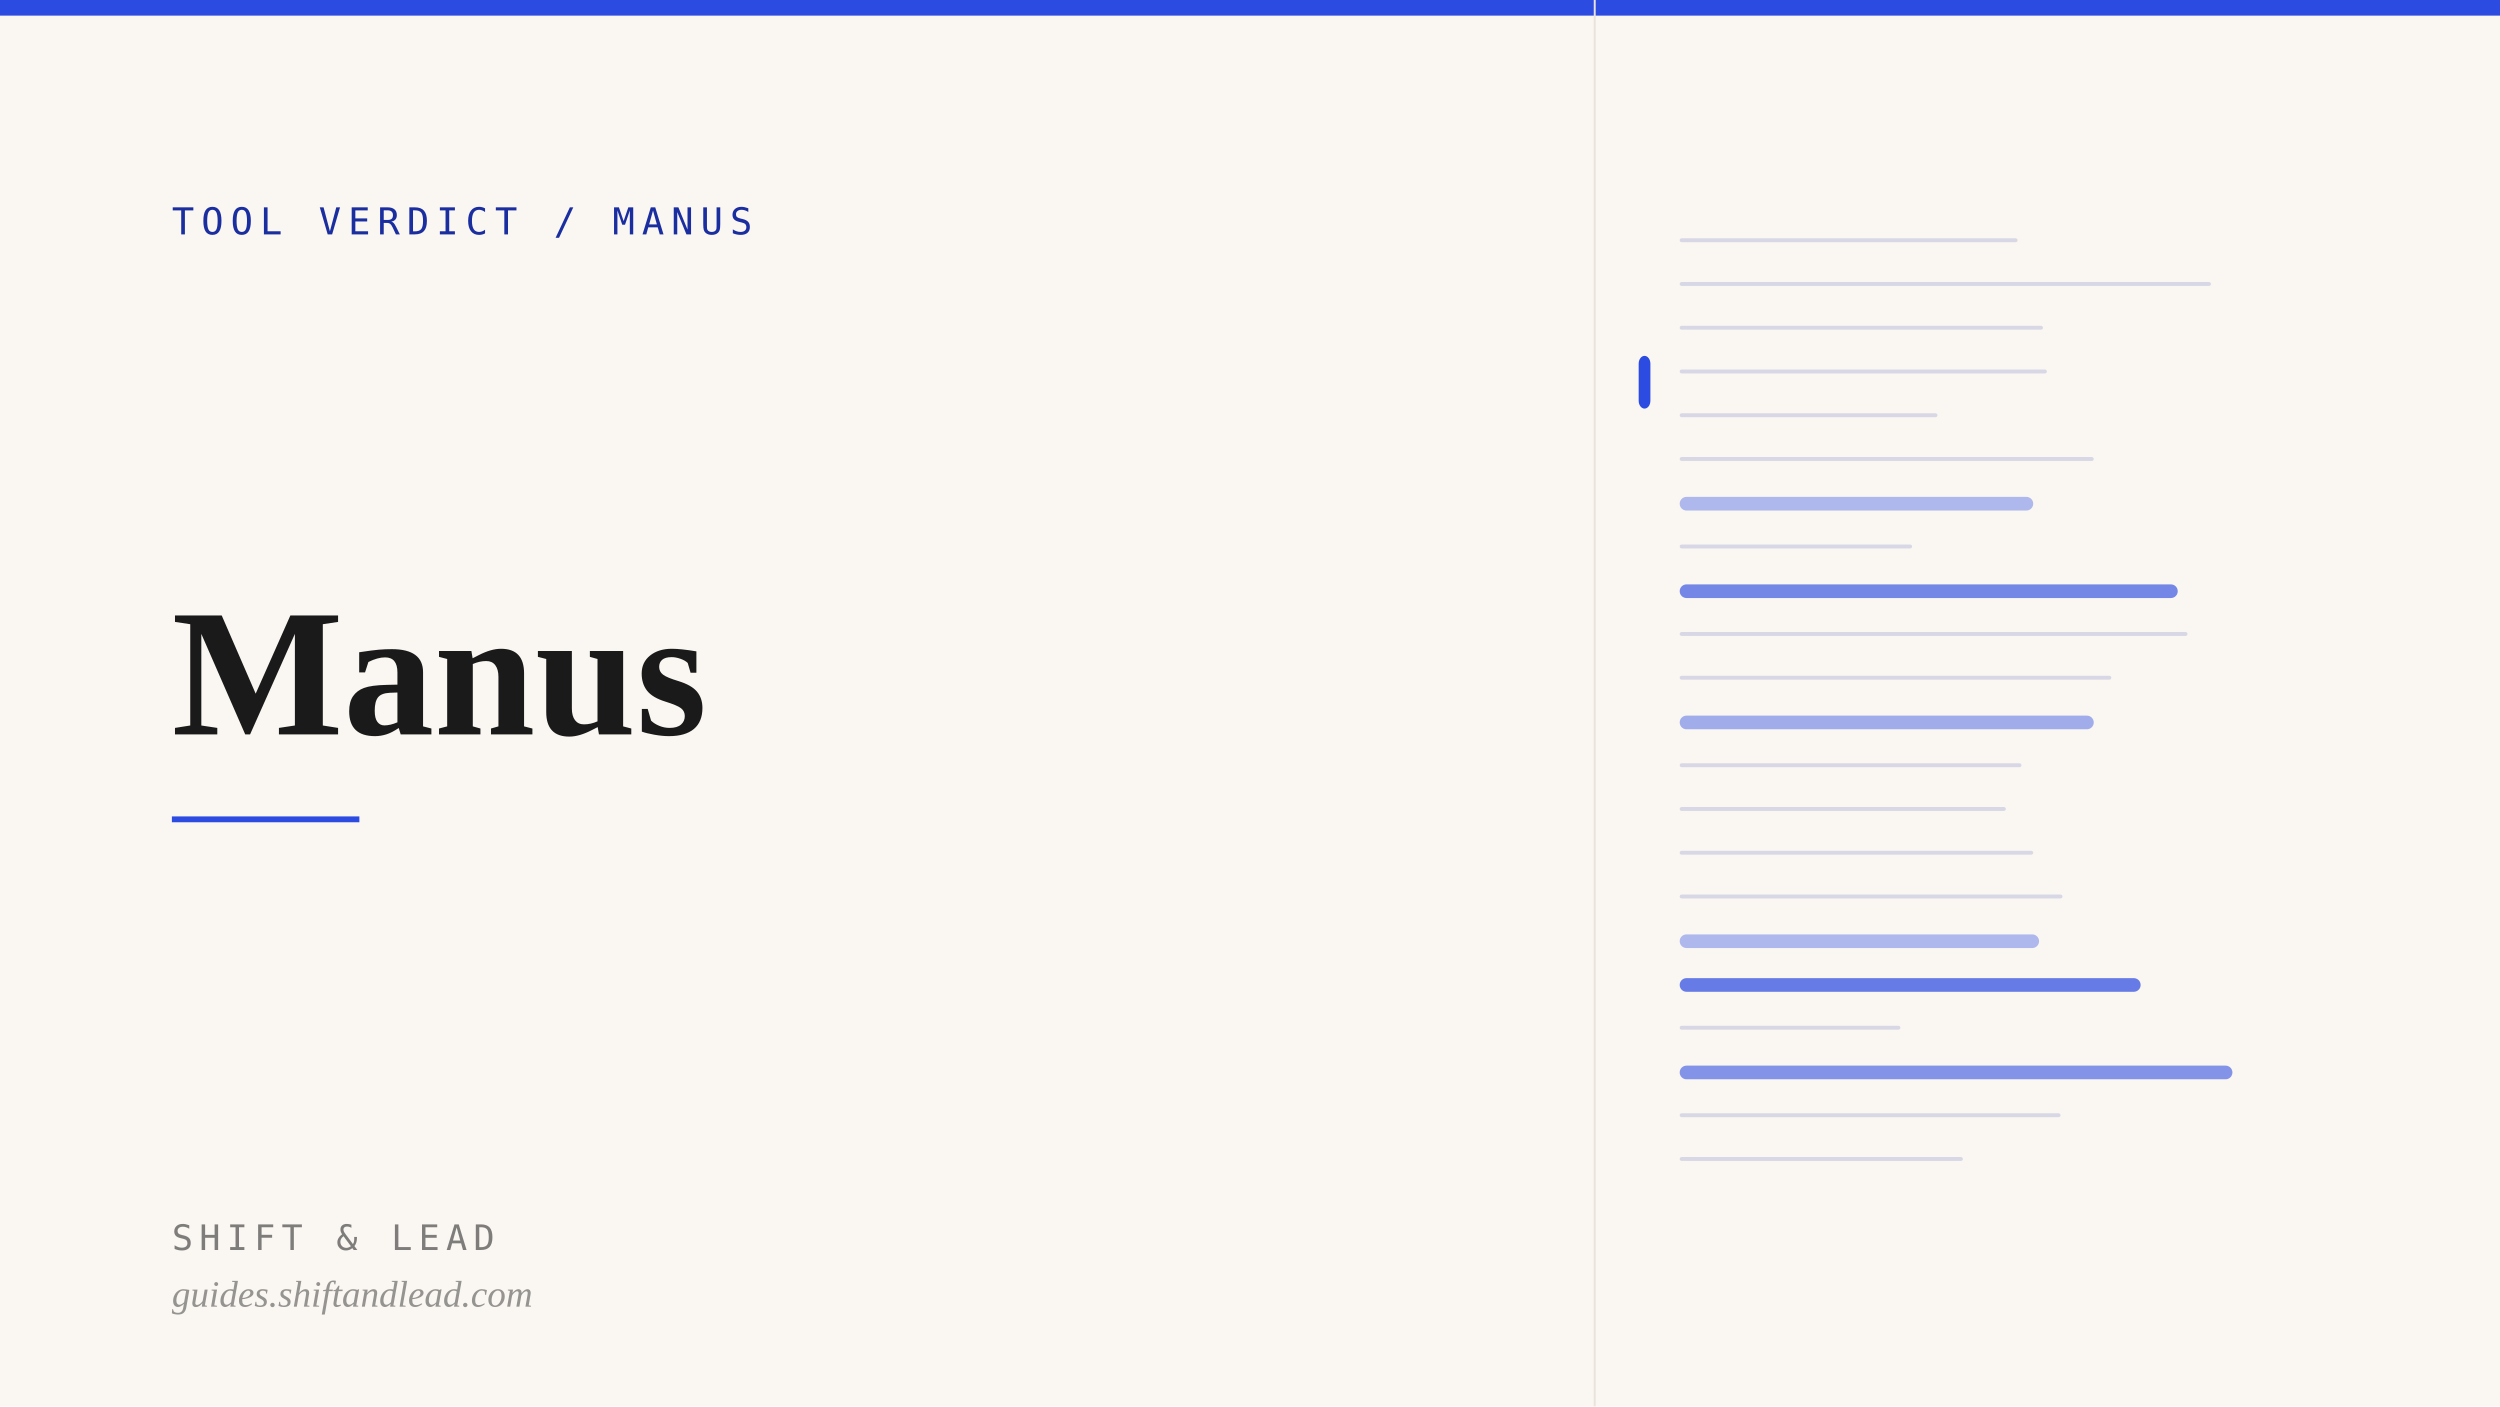
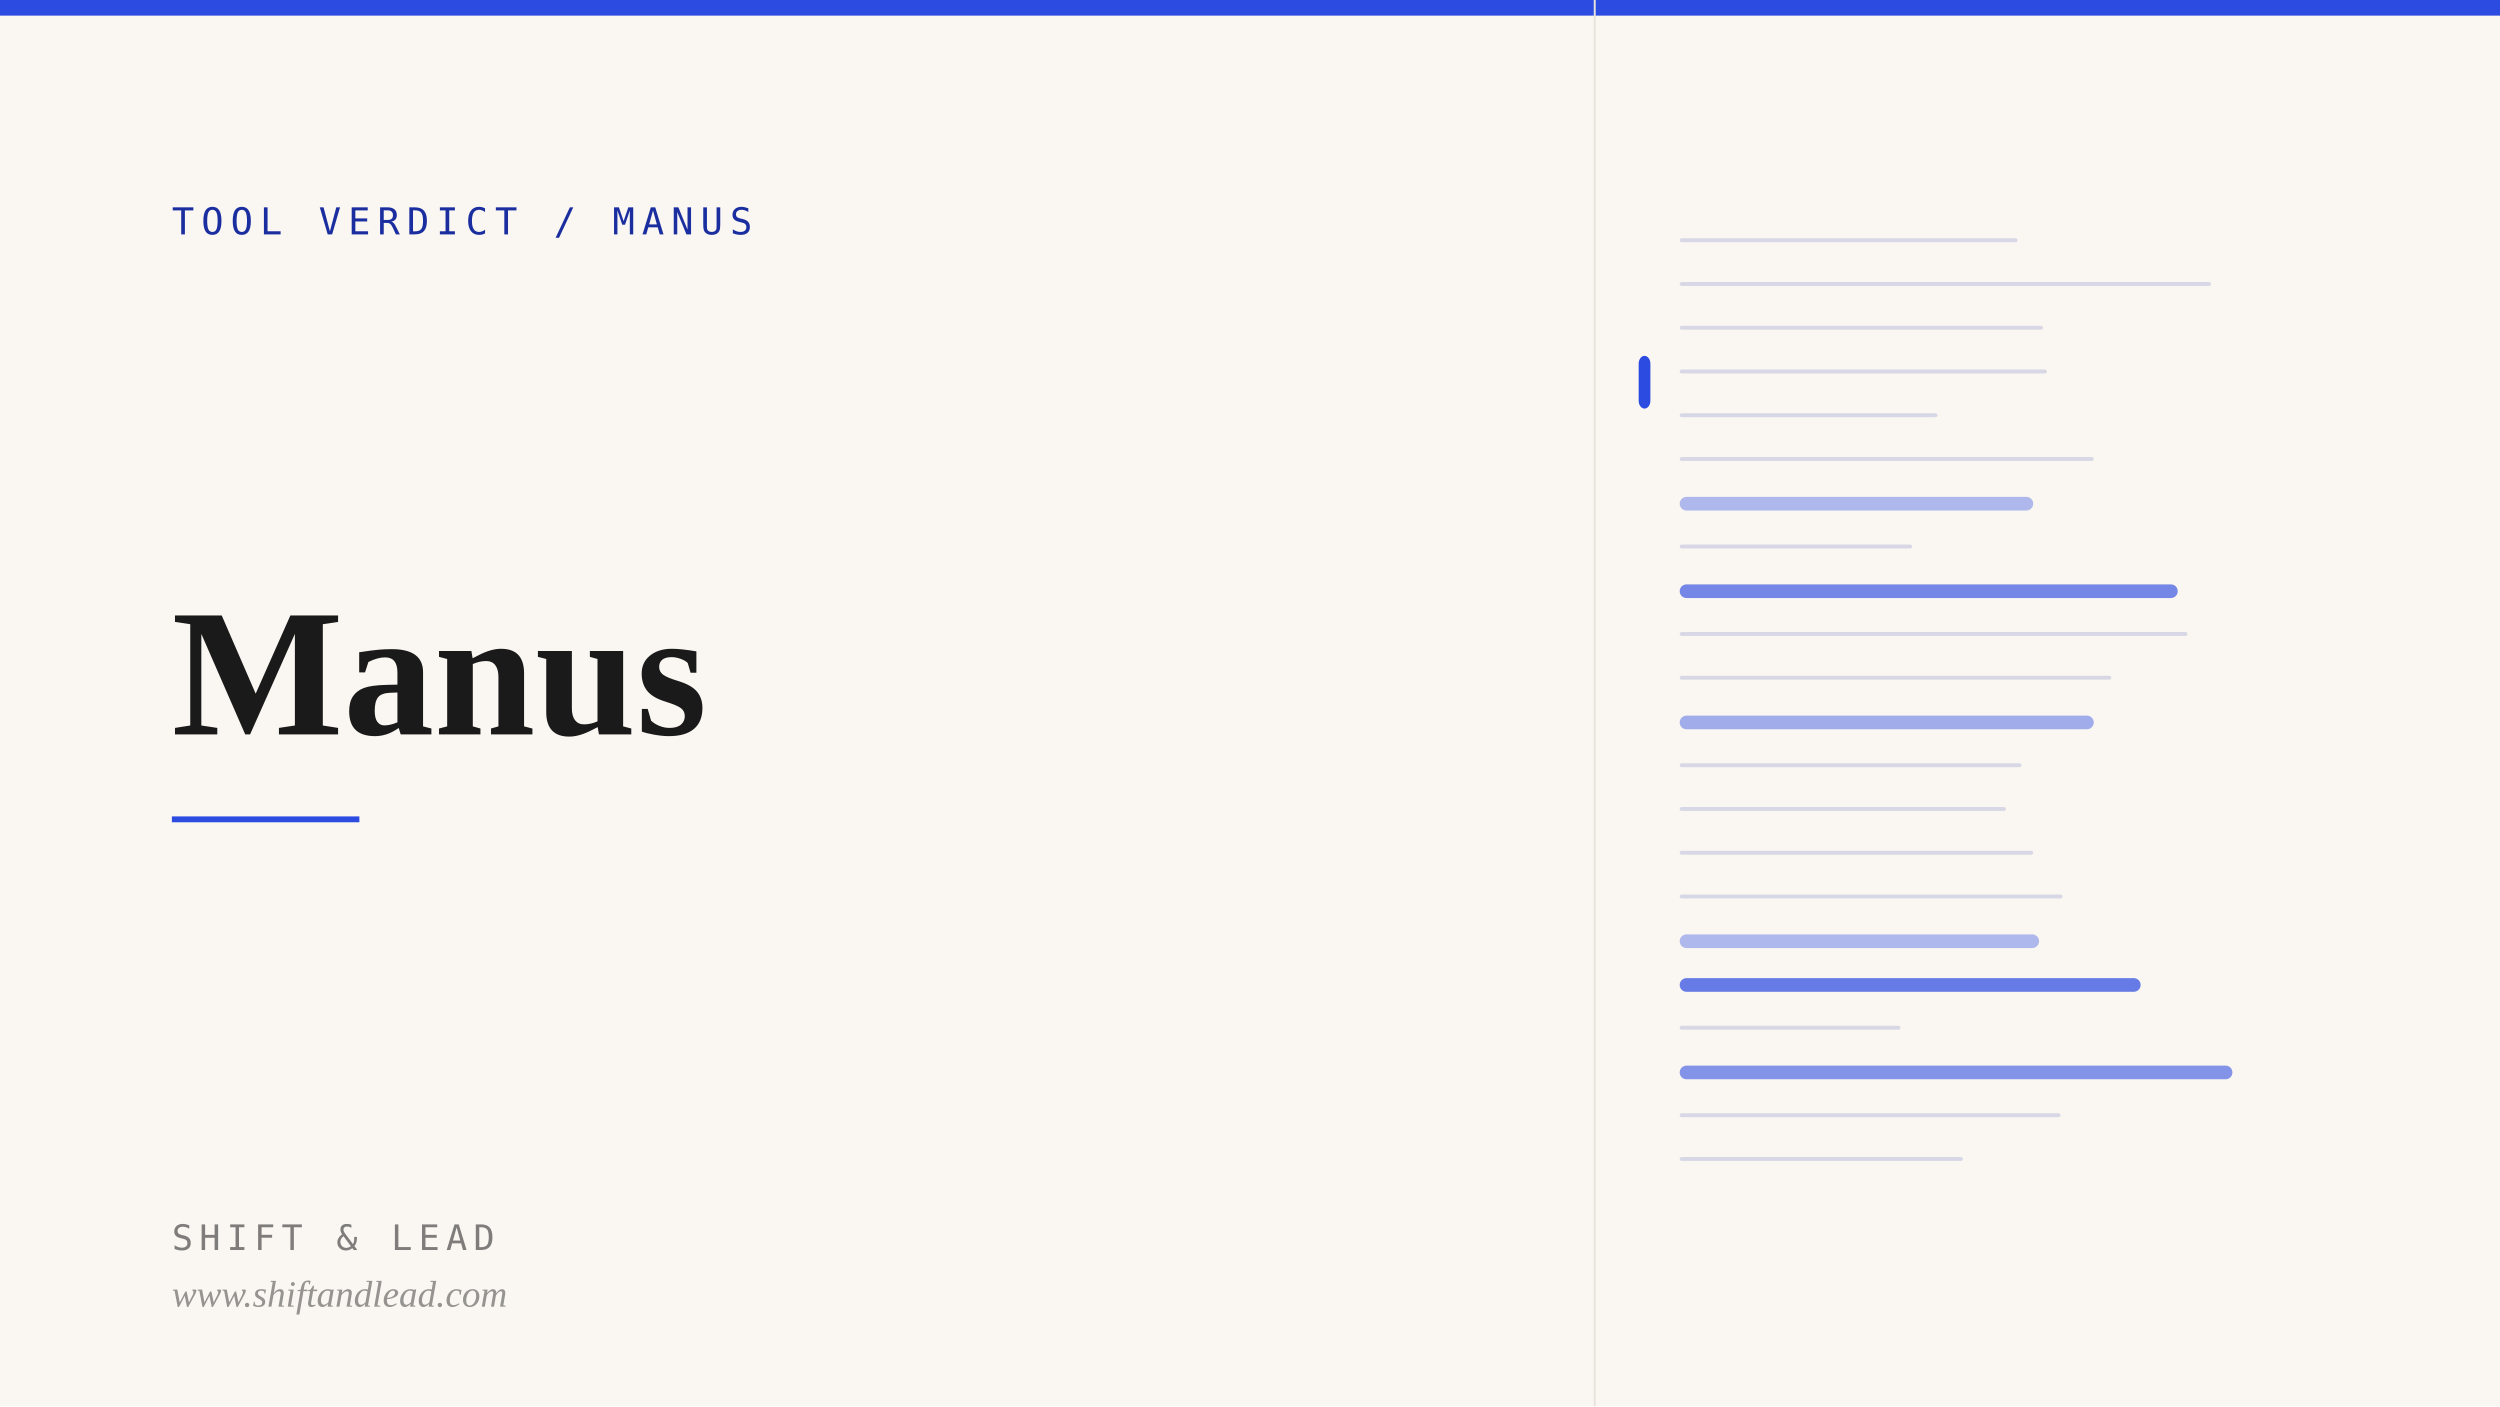
<svg xmlns="http://www.w3.org/2000/svg" viewBox="0 0 1280 720" width="1280" height="720" role="img" aria-label="Manus">
  <rect width="1280" height="720" fill="#FAF7F2" />
  <rect x="0" y="0" width="1280" height="8" fill="#2C4BE0" />
  <rect x="816" y="0" width="1" height="720" fill="#E8E4DD" />
  <g>
    <rect x="860" y="122" width="173" height="2" rx="1" fill="#1B2EA0" opacity="0.16" />
    <rect x="860" y="144.4" width="272" height="2" rx="1" fill="#1B2EA0" opacity="0.16" />
    <rect x="860" y="166.8" width="186" height="2" rx="1" fill="#1B2EA0" opacity="0.16" />
    <rect x="860" y="189.2" width="188" height="2" rx="1" fill="#1B2EA0" opacity="0.16" />
    <rect x="860" y="211.6" width="132" height="2" rx="1" fill="#1B2EA0" opacity="0.16" />
    <rect x="860" y="234" width="212" height="2" rx="1" fill="#1B2EA0" opacity="0.16" />
    <rect x="860" y="254.4" width="181" height="7" rx="3.5" fill="#2C4BE0" opacity="0.37" />
    <rect x="860" y="278.8" width="119" height="2" rx="1" fill="#1B2EA0" opacity="0.16" />
    <rect x="860" y="299.2" width="255" height="7" rx="3.5" fill="#2C4BE0" opacity="0.65" />
    <rect x="860" y="323.6" width="260" height="2" rx="1" fill="#1B2EA0" opacity="0.16" />
    <rect x="860" y="346" width="221" height="2" rx="1" fill="#1B2EA0" opacity="0.16" />
    <rect x="860" y="366.4" width="212" height="7" rx="3.5" fill="#2C4BE0" opacity="0.43" />
    <rect x="860" y="390.8" width="175" height="2" rx="1" fill="#1B2EA0" opacity="0.16" />
    <rect x="860" y="413.2" width="167" height="2" rx="1" fill="#1B2EA0" opacity="0.16" />
    <rect x="860" y="435.6" width="181" height="2" rx="1" fill="#1B2EA0" opacity="0.16" />
    <rect x="860" y="458" width="196" height="2" rx="1" fill="#1B2EA0" opacity="0.16" />
    <rect x="860" y="478.4" width="184" height="7" rx="3.5" fill="#2C4BE0" opacity="0.37" />
    <rect x="860" y="500.8" width="236" height="7" rx="3.5" fill="#2C4BE0" opacity="0.72" />
    <rect x="860" y="525.2" width="113" height="2" rx="1" fill="#1B2EA0" opacity="0.16" />
    <rect x="860" y="545.6" width="283" height="7" rx="3.5" fill="#2C4BE0" opacity="0.58" />
    <rect x="860" y="570" width="195" height="2" rx="1" fill="#1B2EA0" opacity="0.16" />
    <rect x="860" y="592.4" width="145" height="2" rx="1" fill="#1B2EA0" opacity="0.16" />
    <rect x="839" y="182.2" width="6" height="27" rx="4" fill="#2C4BE0" />
  </g>
  <text x="88" y="120" font-family="ui-monospace,'SF Mono',Menlo,monospace" font-size="19" letter-spacing="3.6" fill="#1B2EA0">TOOL VERDICT / MANUS</text>
  <text y="376" font-family="Georgia,'Times New Roman',serif" font-size="93" font-weight="700" fill="#1a1a1a">
    <tspan x="88" dy="0">Manus</tspan>
  </text>
  <rect x="88" y="418" width="96" height="3" fill="#2C4BE0" />
  <text x="88" y="640" font-family="ui-monospace,'SF Mono',Menlo,monospace" font-size="18" letter-spacing="3.2" fill="#1a1a1a" opacity="0.55">SHIFT &amp; LEAD</text>
-   <text x="88" y="669" font-family="Georgia,'Times New Roman',serif" font-size="19" font-style="italic" fill="#1a1a1a" opacity="0.45">guides.shiftandlead.com</text>
+   <text x="88" y="669" font-family="Georgia,'Times New Roman',serif" font-size="19" font-style="italic" fill="#1a1a1a" opacity="0.45">www.shiftandlead.com</text>
</svg>
